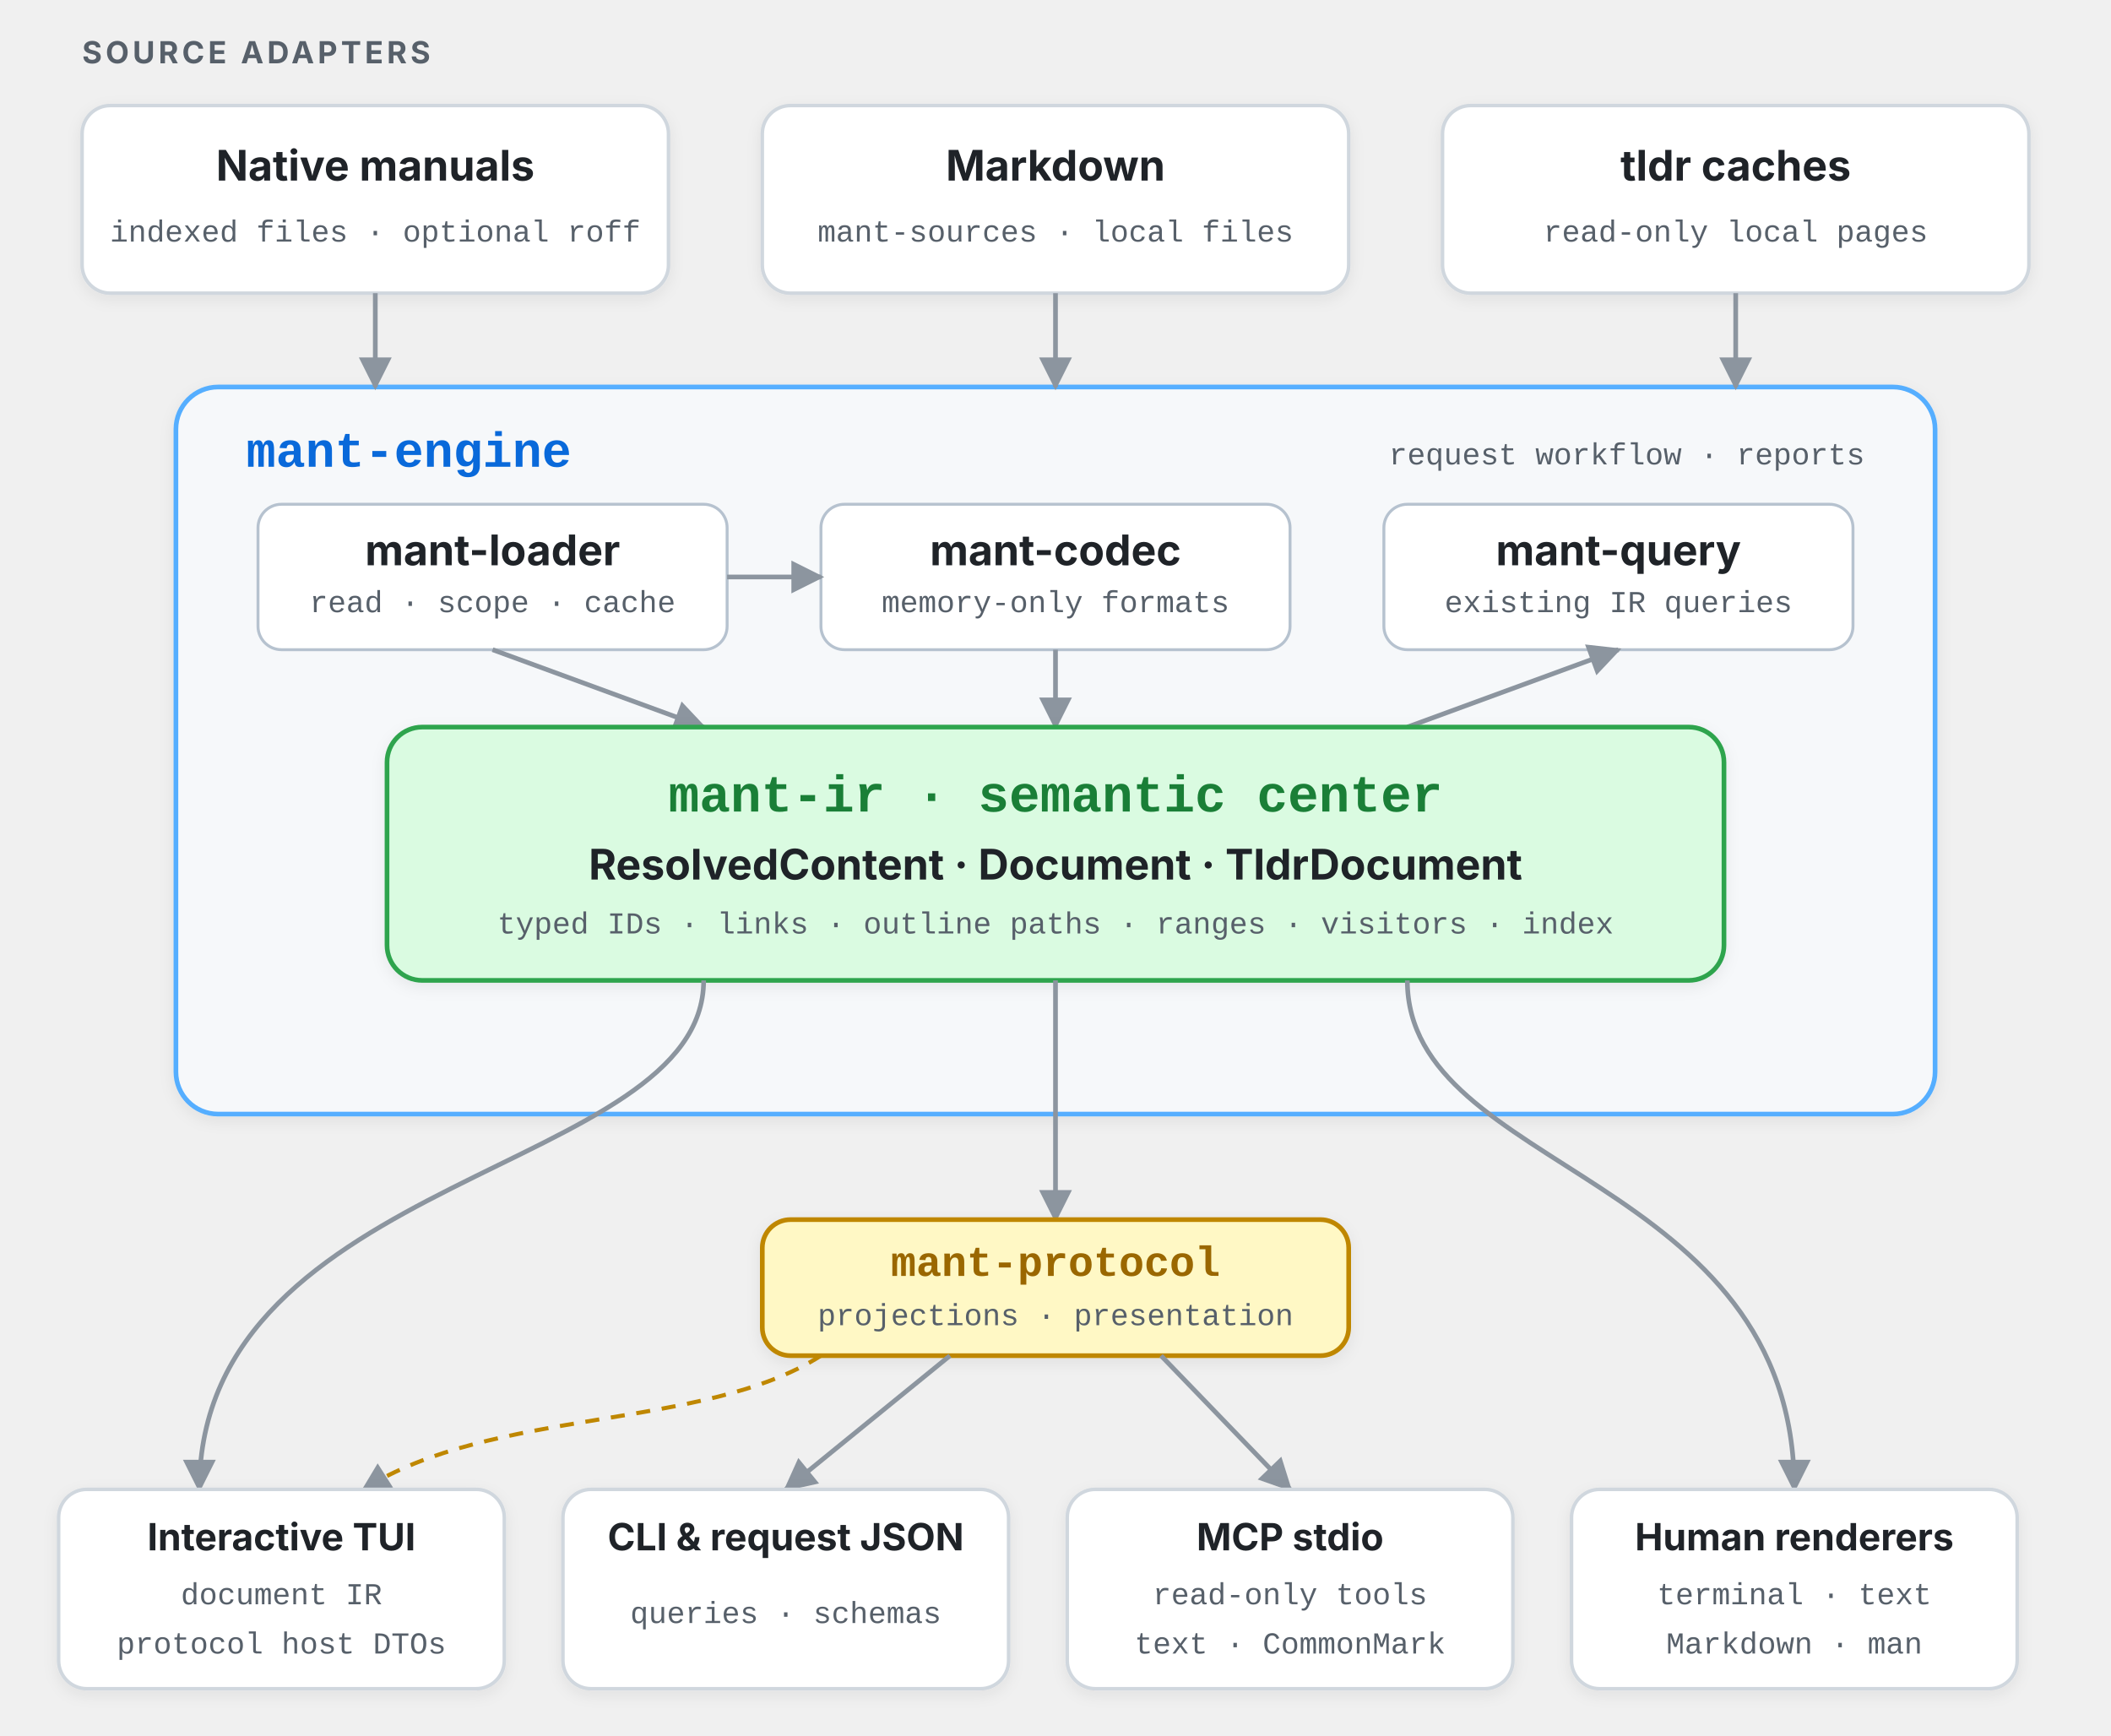
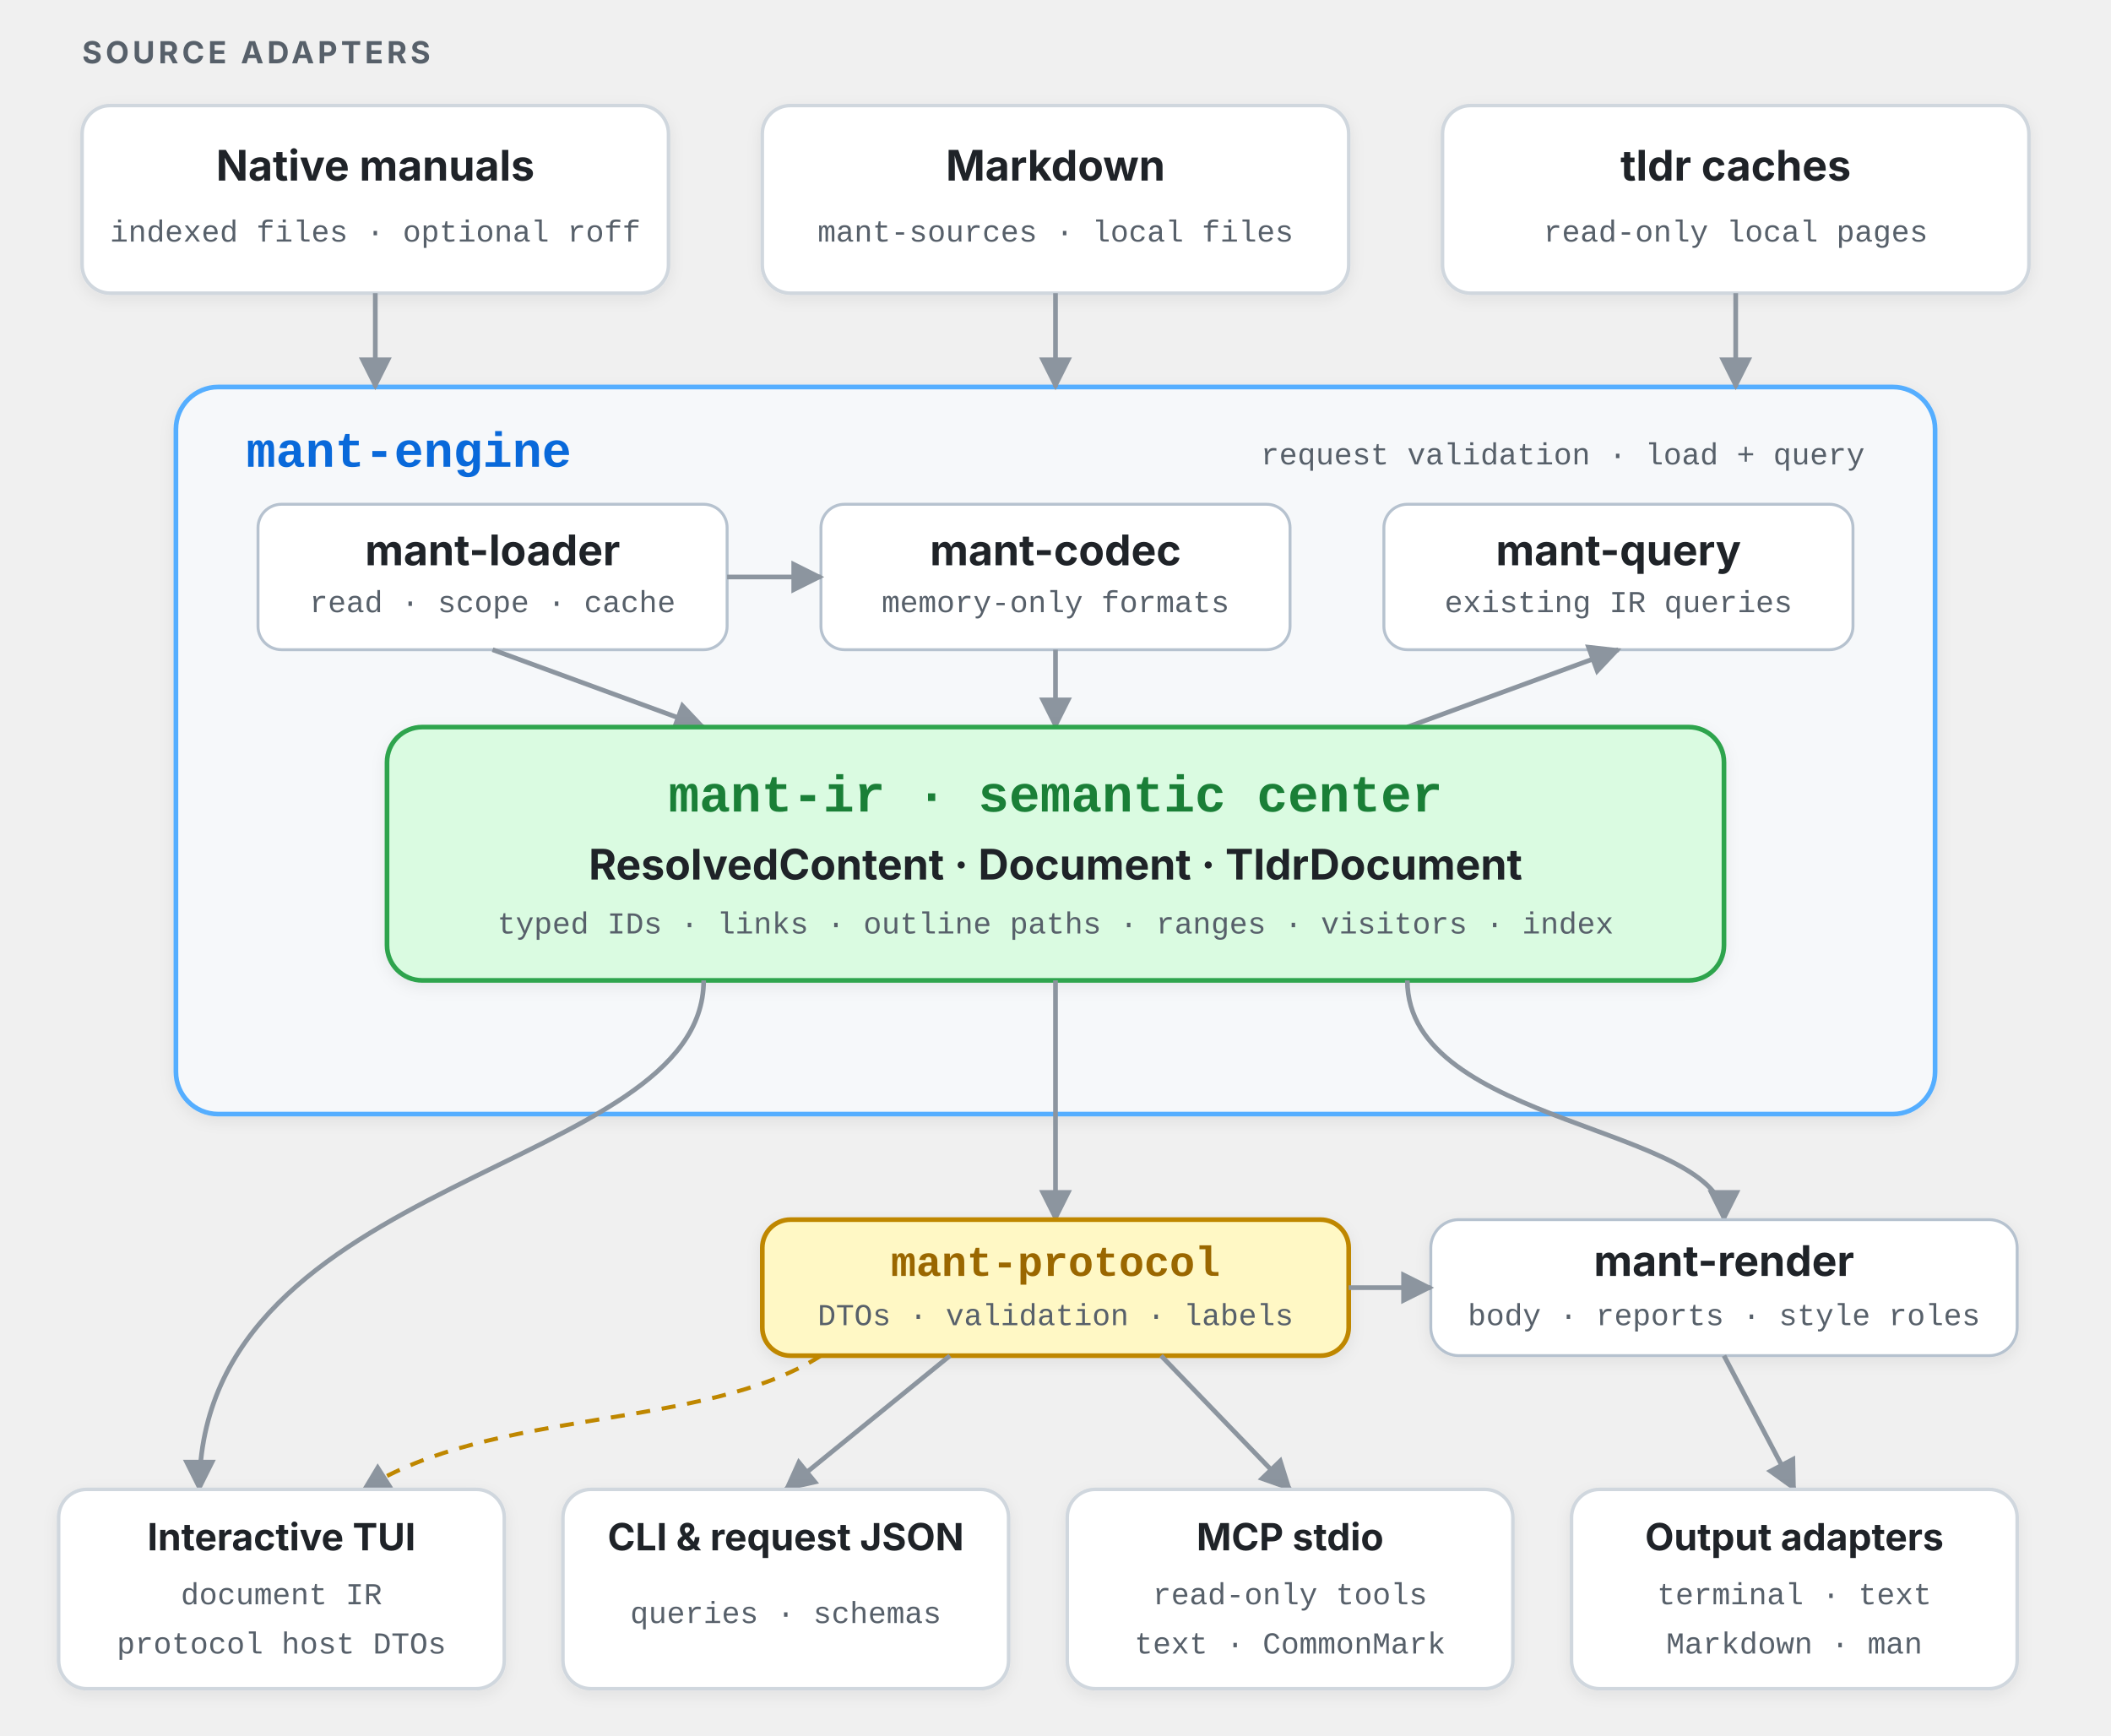
<svg xmlns="http://www.w3.org/2000/svg" width="900" height="740" viewBox="0 0 900 740" role="img" aria-labelledby="title description">
  <defs>
    <marker id="arrow" viewBox="0 0 10 10" refX="9" refY="5" markerWidth="7" markerHeight="7" orient="auto-start-reverse">
      <path d="M 0 0 L 10 5 L 0 10 z" class="arrow-head" />
    </marker>
    <filter id="shadow" x="-10%" y="-10%" width="120%" height="130%">
      <feDropShadow dx="0" dy="2" stdDeviation="3" flood-opacity="0.07" />
    </filter>
    <style>
      .card { fill: #ffffff; stroke: #d0d7de; stroke-width: 1.5; }
      .engine { fill: #f6f8fa; stroke: #54aeff; stroke-width: 2; }
      .stage { fill: #ffffff; stroke: #b6c2cf; stroke-width: 1.25; }
      .ir { fill: #dafbe1; stroke: #2da44e; stroke-width: 2; }
      .protocol { fill: #fff8c5; stroke: #bf8700; stroke-width: 2; }
      .connector { fill: none; stroke: #8c959f; stroke-width: 2; marker-end: url(#arrow); }
      .protocol-connector { fill: none; stroke: #bf8700; stroke-width: 1.75; stroke-dasharray: 6 5; marker-end: url(#arrow); }
      .arrow-head { fill: #8c959f; }
      .label { fill: #57606a; font: 650 13px -apple-system, BlinkMacSystemFont, "Segoe UI", sans-serif; letter-spacing: 1.5px; }
      .title { fill: #1f2328; font: 650 18px -apple-system, BlinkMacSystemFont, "Segoe UI", sans-serif; }
      .detail { fill: #57606a; font: 13px ui-monospace, SFMono-Regular, Consolas, "Liberation Mono", monospace; }
      .engine-title { fill: #0969da; font: 700 21px ui-monospace, SFMono-Regular, Consolas, "Liberation Mono", monospace; }
      .ir-title { fill: #1a7f37; font: 700 22px ui-monospace, SFMono-Regular, Consolas, "Liberation Mono", monospace; }
      .protocol-title { fill: #9a6700; font: 700 18px ui-monospace, SFMono-Regular, Consolas, "Liberation Mono", monospace; }
      .interface-title { fill: #1f2328; font: 650 16px -apple-system, BlinkMacSystemFont, "Segoe UI", sans-serif; }
      @media (prefers-color-scheme: dark) {
        .card, .stage { fill: #161b22; stroke: #30363d; }
        .engine { fill: #0d2033; stroke: #1f6feb; }
        .ir { fill: #173b24; stroke: #2ea043; }
        .protocol { fill: #3b2e0b; stroke: #d29922; }
        .connector { stroke: #6e7681; }
        .protocol-connector { stroke: #d29922; }
        .arrow-head { fill: #6e7681; }
        .label, .detail { fill: #8b949e; }
        .title { fill: #f0f6fc; }
        .engine-title { fill: #58a6ff; }
        .ir-title { fill: #56d364; }
        .protocol-title { fill: #e3b341; }
        .interface-title { fill: #f0f6fc; }
      }
    </style>
  </defs>
  <text x="35" y="27" class="label">SOURCE ADAPTERS</text>
  <g filter="url(#shadow)">
    <rect x="35" y="45" width="250" height="80" rx="12" class="card" />
    <rect x="325" y="45" width="250" height="80" rx="12" class="card" />
    <rect x="615" y="45" width="250" height="80" rx="12" class="card" />
  </g>
  <text x="160" y="77" text-anchor="middle" class="title">Native manuals</text>
  <text x="160" y="103" text-anchor="middle" class="detail">indexed files · optional roff</text>
  <text x="450" y="77" text-anchor="middle" class="title">Markdown</text>
  <text x="450" y="103" text-anchor="middle" class="detail">mant-sources · local files</text>
  <text x="740" y="77" text-anchor="middle" class="title">tldr caches</text>
  <text x="740" y="103" text-anchor="middle" class="detail">read-only local pages</text>
  <g filter="url(#shadow)">
    <rect x="75" y="165" width="750" height="310" rx="18" class="engine" />
  </g>
  <path d="M 160 125 L 160 165" class="connector" />
  <path d="M 450 125 L 450 165" class="connector" />
  <path d="M 740 125 L 740 165" class="connector" />
  <text x="105" y="199" class="engine-title">mant-engine</text>
-   <text x="795" y="198" text-anchor="end" class="detail">request workflow · reports</text>
+   <text x="795" y="198" text-anchor="end" class="detail">request validation · load + query</text>
  <g>
    <rect x="110" y="215" width="200" height="62" rx="10" class="stage" />
    <rect x="350" y="215" width="200" height="62" rx="10" class="stage" />
    <rect x="590" y="215" width="200" height="62" rx="10" class="stage" />
  </g>
  <text x="210" y="241" text-anchor="middle" class="title">mant-loader</text>
  <text x="210" y="261" text-anchor="middle" class="detail">read · scope · cache</text>
  <text x="450" y="241" text-anchor="middle" class="title">mant-codec</text>
  <text x="450" y="261" text-anchor="middle" class="detail">memory-only formats</text>
  <text x="690" y="241" text-anchor="middle" class="title">mant-query</text>
  <text x="690" y="261" text-anchor="middle" class="detail">existing IR queries</text>
  <path d="M 310 246 L 350 246" class="connector" />
  <path d="M 210 277 L 300 310" class="connector" />
  <path d="M 450 277 L 450 310" class="connector" />
  <path d="M 600 310 L 690 277" class="connector" />
  <g filter="url(#shadow)">
    <rect x="165" y="310" width="570" height="108" rx="15" class="ir" />
  </g>
  <text x="450" y="346" text-anchor="middle" class="ir-title">mant-ir · semantic center</text>
  <text x="450" y="375" text-anchor="middle" class="title">ResolvedContent · Document · TldrDocument</text>
  <text x="450" y="398" text-anchor="middle" class="detail">typed IDs · links · outline paths · ranges · visitors · index</text>
  <path d="M 300 418 C 300 500, 85 500, 85 635" class="connector" />
-   <path d="M 600 418 C 600 500, 765 500, 765 635" class="connector" />
+   <path d="M 600 418 C 600 480, 735 480, 735 520" class="connector" />
  <path d="M 450 418 L 450 520" class="connector" />
  <g filter="url(#shadow)">
    <rect x="325" y="520" width="250" height="58" rx="12" class="protocol" />
+     <rect x="610" y="520" width="250" height="58" rx="12" class="stage" />
  </g>
  <text x="450" y="544" text-anchor="middle" class="protocol-title">mant-protocol</text>
-   <text x="450" y="565" text-anchor="middle" class="detail">projections · presentation</text>
+   <text x="450" y="565" text-anchor="middle" class="detail">DTOs · validation · labels</text>
+   <text x="735" y="544" text-anchor="middle" class="title">mant-render</text>
+   <text x="735" y="565" text-anchor="middle" class="detail">body · reports · style roles</text>
+   <path d="M 575 549 L 610 549" class="connector" />
+   <path d="M 735 578 L 765 635" class="connector" />
  <path d="M 350 578 C 300 610, 210 600, 155 635" class="protocol-connector" />
  <path d="M 405 578 L 335 635" class="connector" />
  <path d="M 495 578 L 550 635" class="connector" />
  <g filter="url(#shadow)">
    <rect x="25" y="635" width="190" height="85" rx="12" class="card" />
    <rect x="240" y="635" width="190" height="85" rx="12" class="card" />
    <rect x="455" y="635" width="190" height="85" rx="12" class="card" />
    <rect x="670" y="635" width="190" height="85" rx="12" class="card" />
  </g>
  <text x="120" y="661" text-anchor="middle" class="interface-title">Interactive TUI</text>
  <text x="120" y="684" text-anchor="middle" class="detail">document IR</text>
  <text x="120" y="705" text-anchor="middle" class="detail">protocol host DTOs</text>
  <text x="335" y="661" text-anchor="middle" class="interface-title">CLI &amp; request JSON</text>
  <text x="335" y="692" text-anchor="middle" class="detail">queries · schemas</text>
  <text x="550" y="661" text-anchor="middle" class="interface-title">MCP stdio</text>
  <text x="550" y="684" text-anchor="middle" class="detail">read-only tools</text>
  <text x="550" y="705" text-anchor="middle" class="detail">text · CommonMark</text>
-   <text x="765" y="661" text-anchor="middle" class="interface-title">Human renderers</text>
+   <text x="765" y="661" text-anchor="middle" class="interface-title">Output adapters</text>
  <text x="765" y="684" text-anchor="middle" class="detail">terminal · text</text>
  <text x="765" y="705" text-anchor="middle" class="detail">Markdown · man</text>
</svg>
